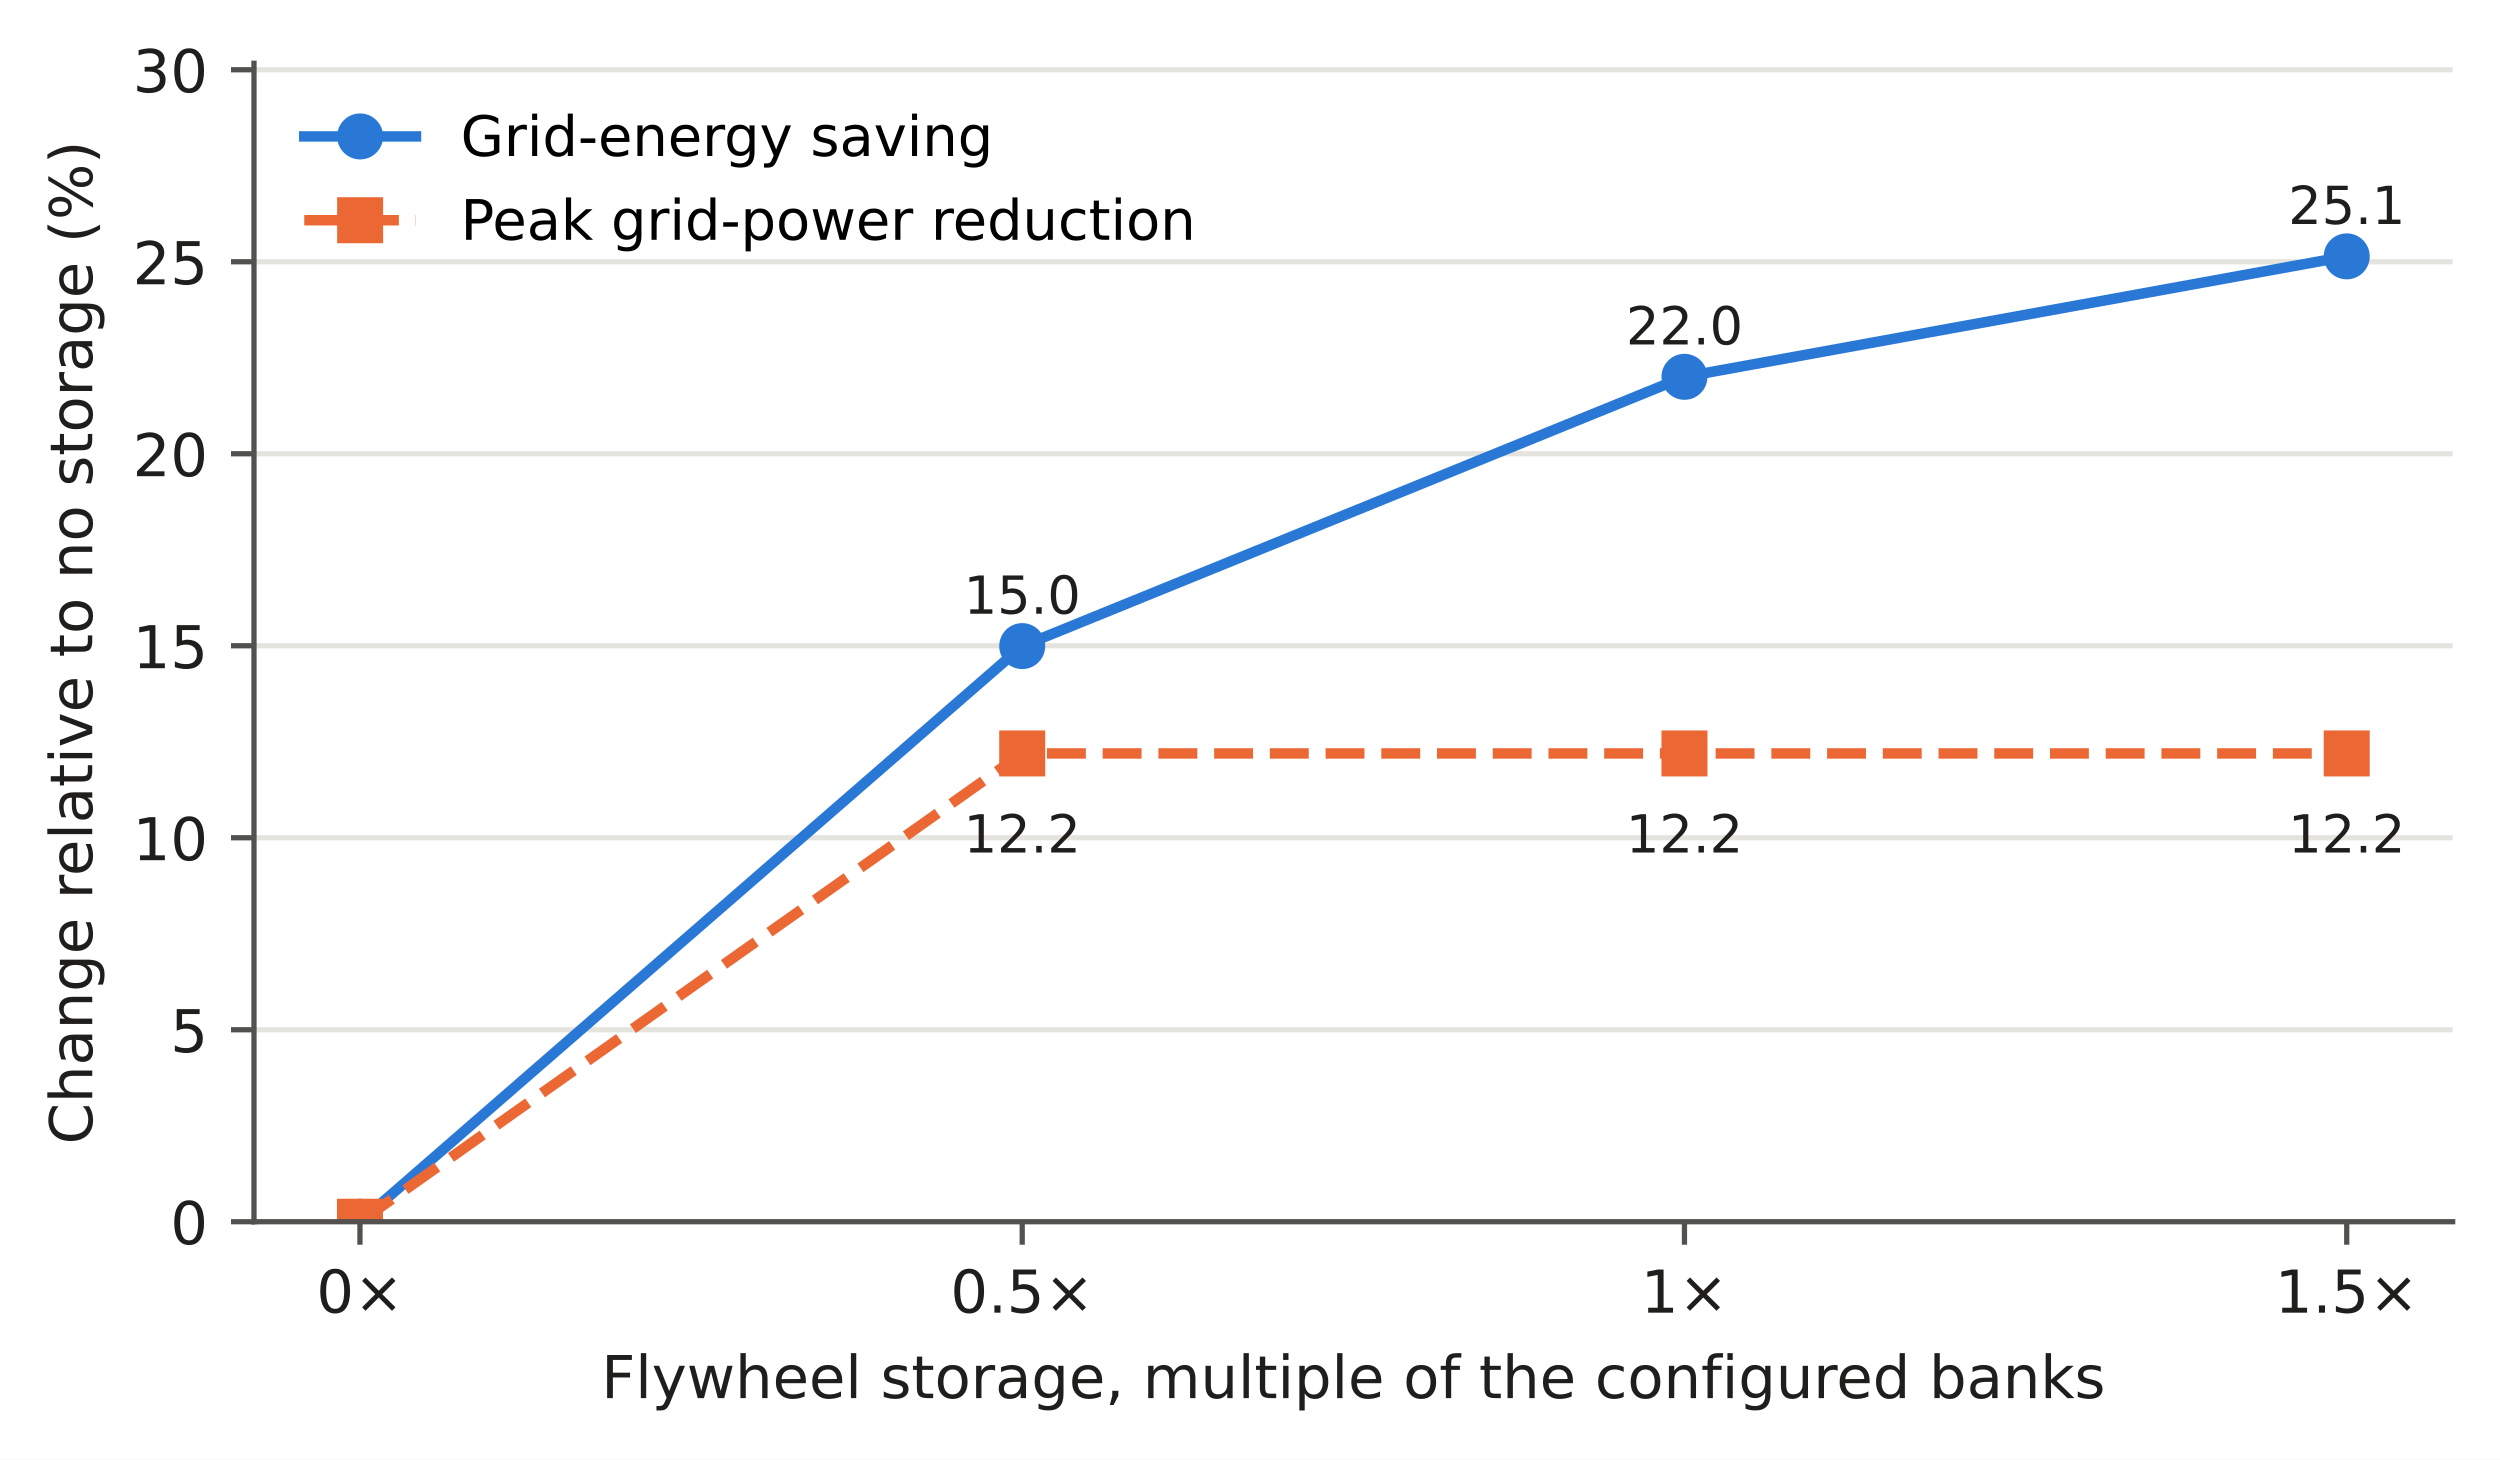
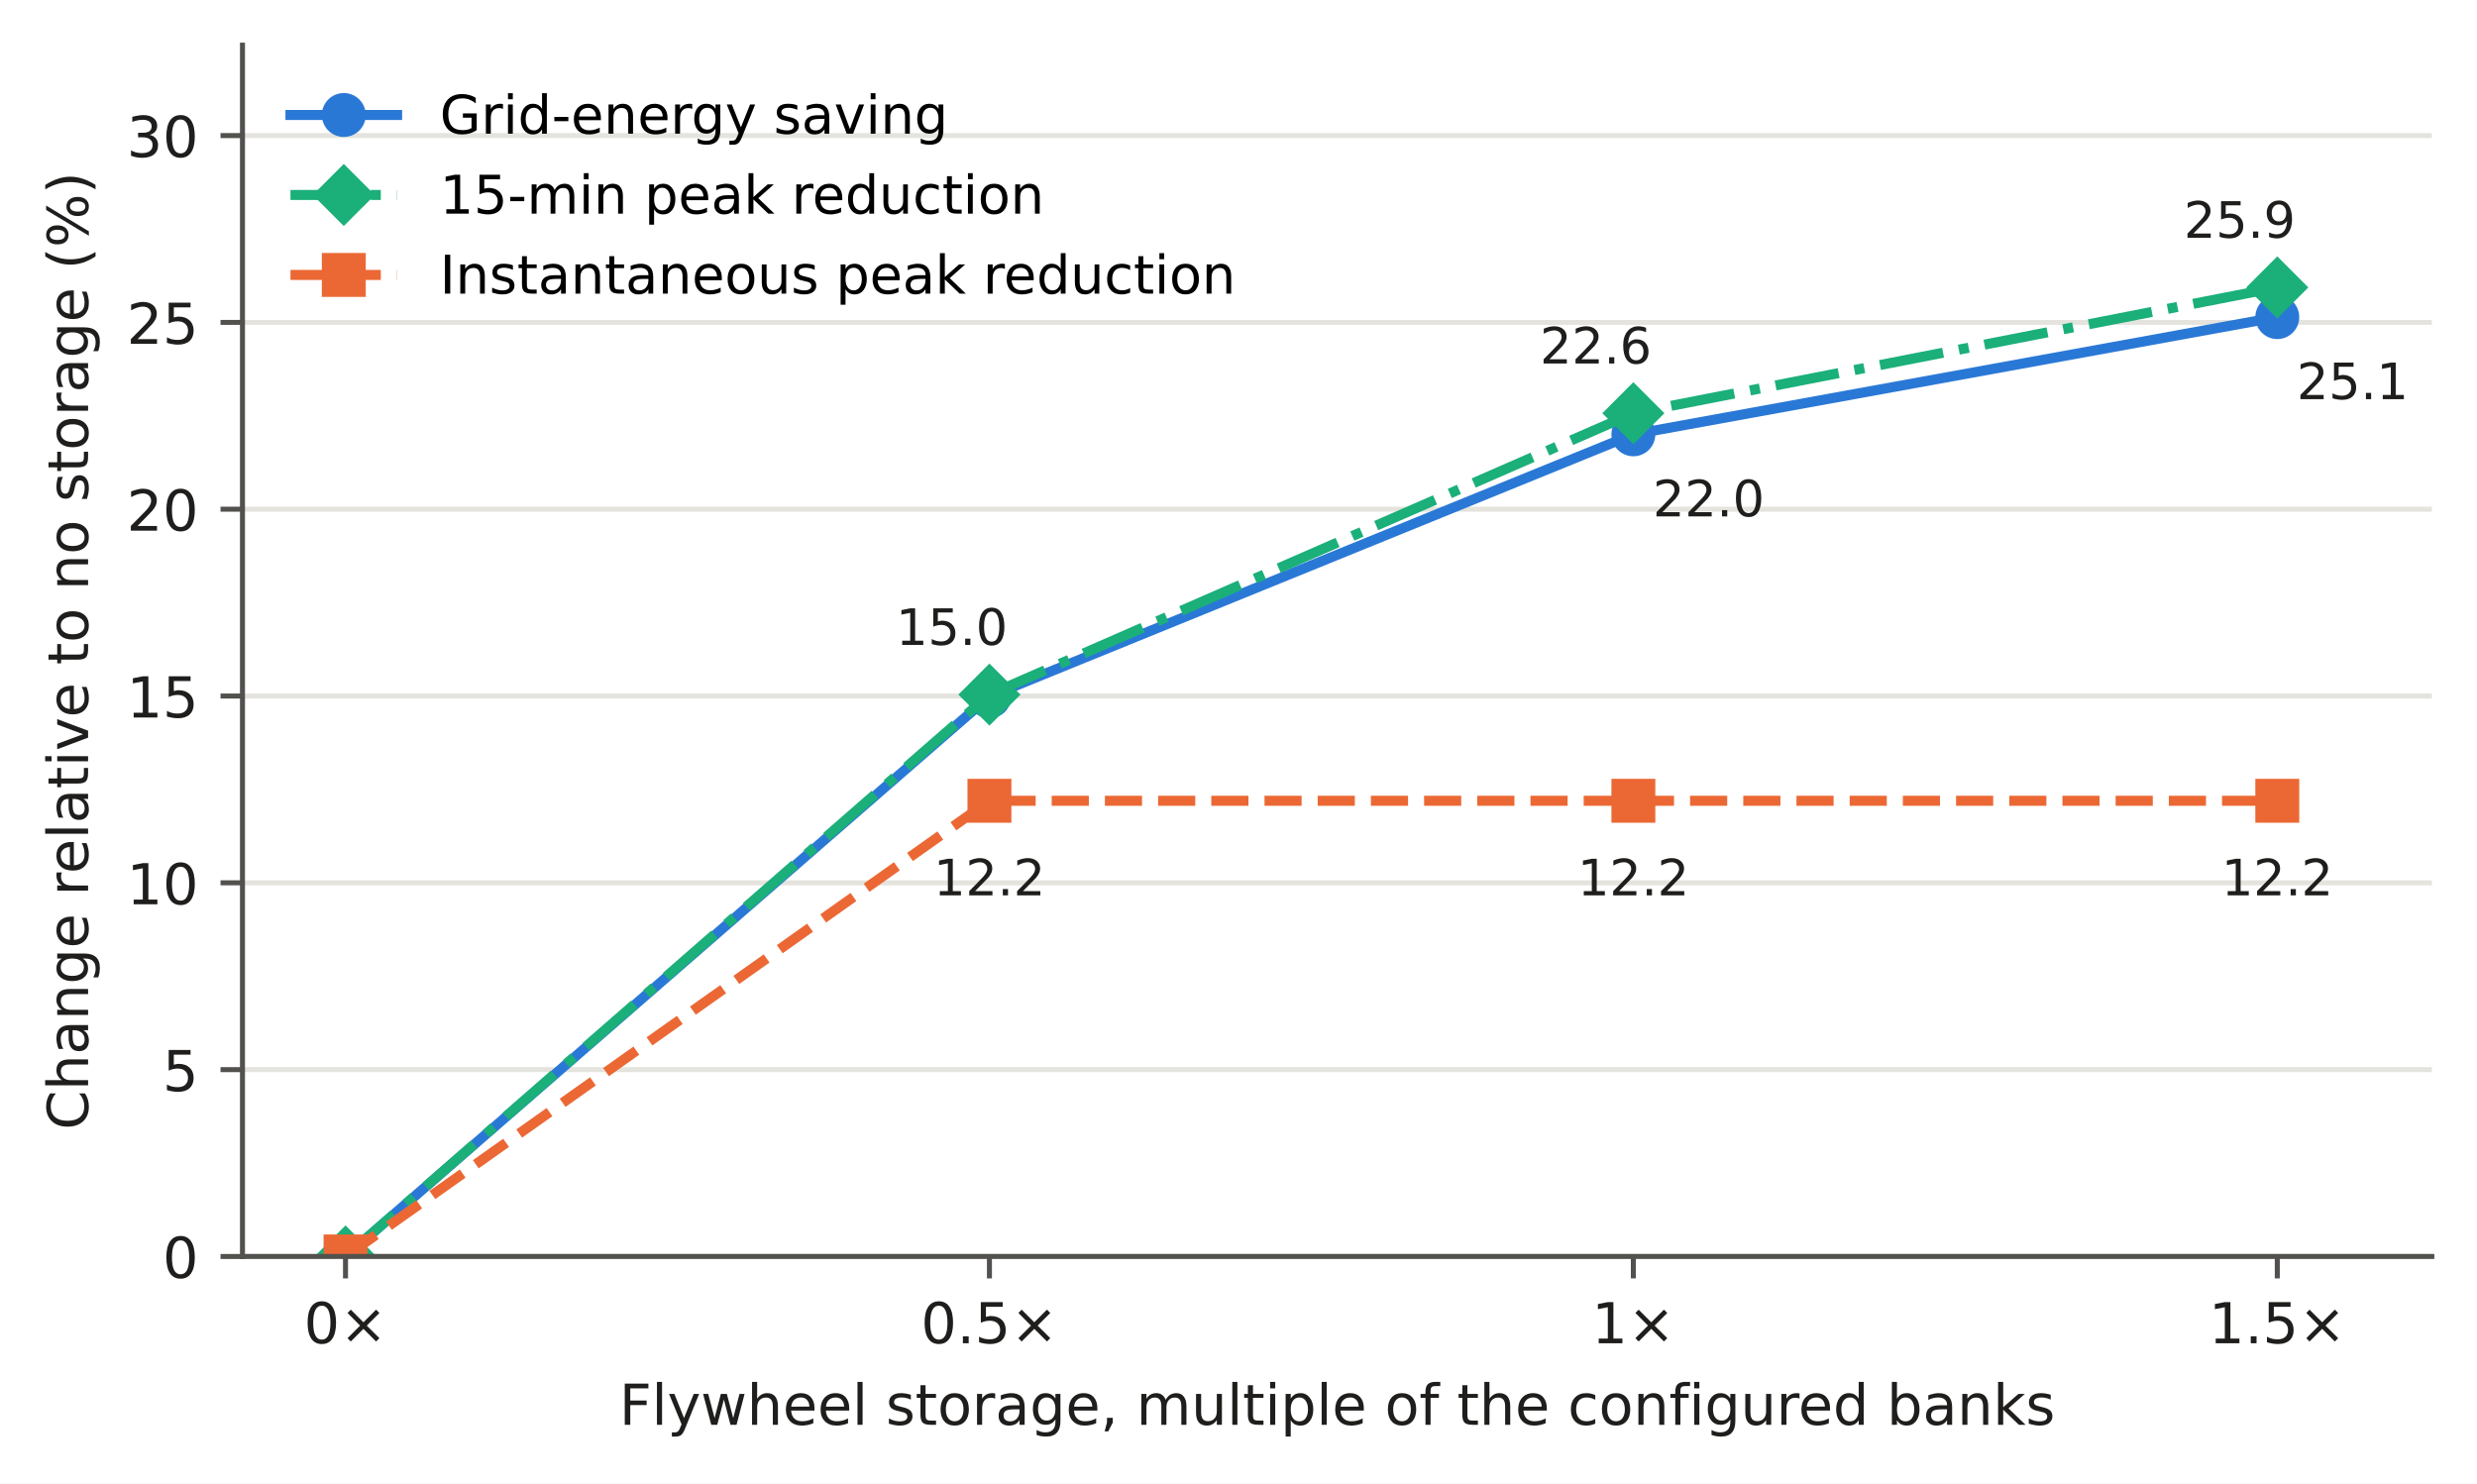
- <svg xmlns="http://www.w3.org/2000/svg" xmlns:xlink="http://www.w3.org/1999/xlink" width="380.451pt" height="222.125pt" viewBox="0 0 380.451 222.125" version="1.1">
+ <svg xmlns="http://www.w3.org/2000/svg" xmlns:xlink="http://www.w3.org/1999/xlink" width="394.851pt" height="236.519pt" viewBox="0 0 394.851 236.519" version="1.1">
  <defs>
    <style type="text/css">*{stroke-linejoin: round; stroke-linecap: butt}</style>
  </defs>
  <g id="figure_1">
    <g id="patch_1">
-       <path d="M 0 222.125  L 380.451 222.125  L 380.451 0  L 0 0  z " style="fill: #ffffff" />
+       <path d="M 0 236.519  L 394.851 236.519  L 394.851 0  L 0 0  z " style="fill: #ffffff" />
    </g>
    <g id="axes_1">
      <g id="patch_2">
-         <path d="M 38.653 185.924  L 373.251 185.924  L 373.251 9.63  L 38.653 9.63  z " style="fill: #ffffff" />
+         <path d="M 38.653 200.318  L 387.651 200.318  L 387.651 7.2  L 38.653 7.2  z " style="fill: #ffffff" />
      </g>
      <g id="matplotlib.axis_1">
        <g id="xtick_1">
          <g id="line2d_1">
            <defs>
-               <path id="me5dd86ec6e" d="M 0 0  L 0 3.5  " style="stroke: #52514e; stroke-width: 0.8" />
+               <path id="mc4490339b8" d="M 0 0  L 0 3.5  " style="stroke: #52514e; stroke-width: 0.8" />
            </defs>
            <g>
-               <use xlink:href="#me5dd86ec6e" x="54.778" y="185.924" style="fill: #52514e; stroke: #52514e; stroke-width: 0.8" />
+               <use xlink:href="#mc4490339b8" x="55.077" y="200.318" style="fill: #52514e; stroke: #52514e; stroke-width: 0.8" />
            </g>
          </g>
          <g id="text_1">
-             <text style="font-size: 9px; font-family: 'DejaVu Sans'; text-anchor: middle; fill: #1f1e1c" x="54.778" y="199.762" transform="rotate(-0 54.7784 199.762)">0×</text>
+             <text style="font-size: 9px; font-family: 'DejaVu Sans'; text-anchor: middle; fill: #1f1e1c" x="55.077" y="214.156" transform="rotate(-0 55.07663 214.1558)">0×</text>
          </g>
        </g>
        <g id="xtick_2">
          <g id="line2d_2">
            <g>
-               <use xlink:href="#me5dd86ec6e" x="155.561" y="185.924" style="fill: #52514e; stroke: #52514e; stroke-width: 0.8" />
+               <use xlink:href="#mc4490339b8" x="157.723" y="200.318" style="fill: #52514e; stroke: #52514e; stroke-width: 0.8" />
            </g>
          </g>
          <g id="text_2">
-             <text style="font-size: 9px; font-family: 'DejaVu Sans'; text-anchor: middle; fill: #1f1e1c" x="155.561" y="199.762" transform="rotate(-0 155.5609 199.762)">0.5×</text>
+             <text style="font-size: 9px; font-family: 'DejaVu Sans'; text-anchor: middle; fill: #1f1e1c" x="157.723" y="214.156" transform="rotate(-0 157.7231 214.1558)">0.5×</text>
          </g>
        </g>
        <g id="xtick_3">
          <g id="line2d_3">
            <g>
-               <use xlink:href="#me5dd86ec6e" x="256.343" y="185.924" style="fill: #52514e; stroke: #52514e; stroke-width: 0.8" />
+               <use xlink:href="#mc4490339b8" x="260.37" y="200.318" style="fill: #52514e; stroke: #52514e; stroke-width: 0.8" />
            </g>
          </g>
          <g id="text_3">
-             <text style="font-size: 9px; font-family: 'DejaVu Sans'; text-anchor: middle; fill: #1f1e1c" x="256.343" y="199.762" transform="rotate(-0 256.3434 199.762)">1×</text>
+             <text style="font-size: 9px; font-family: 'DejaVu Sans'; text-anchor: middle; fill: #1f1e1c" x="260.37" y="214.156" transform="rotate(-0 260.3695 214.1558)">1×</text>
          </g>
        </g>
        <g id="xtick_4">
          <g id="line2d_4">
            <g>
-               <use xlink:href="#me5dd86ec6e" x="357.126" y="185.924" style="fill: #52514e; stroke: #52514e; stroke-width: 0.8" />
+               <use xlink:href="#mc4490339b8" x="363.016" y="200.318" style="fill: #52514e; stroke: #52514e; stroke-width: 0.8" />
            </g>
          </g>
          <g id="text_4">
-             <text style="font-size: 9px; font-family: 'DejaVu Sans'; text-anchor: middle; fill: #1f1e1c" x="357.126" y="199.762" transform="rotate(-0 357.1259 199.762)">1.5×</text>
+             <text style="font-size: 9px; font-family: 'DejaVu Sans'; text-anchor: middle; fill: #1f1e1c" x="363.016" y="214.156" transform="rotate(-0 363.0159 214.1558)">1.5×</text>
          </g>
        </g>
        <g id="text_5">
-           <text style="font-size: 9px; font-family: 'DejaVu Sans'; text-anchor: middle; fill: #1f1e1c" x="205.952" y="212.763" transform="rotate(-0 205.9521 212.7627)">Flywheel storage, multiple of the configured banks</text>
+           <text style="font-size: 9px; font-family: 'DejaVu Sans'; text-anchor: middle; fill: #1f1e1c" x="213.152" y="227.156" transform="rotate(-0 213.1521 227.1565)">Flywheel storage, multiple of the configured banks</text>
        </g>
      </g>
      <g id="matplotlib.axis_2">
        <g id="ytick_1">
          <g id="line2d_5">
-             <path d="M 38.653 185.924  L 373.251 185.924  " clip-path="url(#p3c142c8119)" style="fill: none; stroke: #e4e3dd; stroke-width: 0.8; stroke-linecap: square" />
+             <path d="M 38.653 200.318  L 387.651 200.318  " clip-path="url(#pa69dc0ea31)" style="fill: none; stroke: #e4e3dd; stroke-width: 0.8; stroke-linecap: square" />
          </g>
          <g id="line2d_6">
            <defs>
-               <path id="m2aa1784747" d="M 0 0  L -3.5 0  " style="stroke: #52514e; stroke-width: 0.8" />
+               <path id="m7a1edbc0fd" d="M 0 0  L -3.5 0  " style="stroke: #52514e; stroke-width: 0.8" />
            </defs>
            <g>
-               <use xlink:href="#m2aa1784747" x="38.653" y="185.924" style="fill: #52514e; stroke: #52514e; stroke-width: 0.8" />
+               <use xlink:href="#m7a1edbc0fd" x="38.653" y="200.318" style="fill: #52514e; stroke: #52514e; stroke-width: 0.8" />
            </g>
          </g>
          <g id="text_6">
-             <text style="font-size: 9px; font-family: 'DejaVu Sans'; text-anchor: end; fill: #1f1e1c" x="31.653" y="189.343" transform="rotate(-0 31.6532 189.3431)">0</text>
+             <text style="font-size: 9px; font-family: 'DejaVu Sans'; text-anchor: end; fill: #1f1e1c" x="31.653" y="203.737" transform="rotate(-0 31.6532 203.7368)">0</text>
          </g>
        </g>
        <g id="ytick_2">
          <g id="line2d_7">
-             <path d="M 38.653 156.707  L 373.251 156.707  " clip-path="url(#p3c142c8119)" style="fill: none; stroke: #e4e3dd; stroke-width: 0.8; stroke-linecap: square" />
+             <path d="M 38.653 170.534  L 387.651 170.534  " clip-path="url(#pa69dc0ea31)" style="fill: none; stroke: #e4e3dd; stroke-width: 0.8; stroke-linecap: square" />
          </g>
          <g id="line2d_8">
            <g>
-               <use xlink:href="#m2aa1784747" x="38.653" y="156.707" style="fill: #52514e; stroke: #52514e; stroke-width: 0.8" />
+               <use xlink:href="#m7a1edbc0fd" x="38.653" y="170.534" style="fill: #52514e; stroke: #52514e; stroke-width: 0.8" />
            </g>
          </g>
          <g id="text_7">
-             <text style="font-size: 9px; font-family: 'DejaVu Sans'; text-anchor: end; fill: #1f1e1c" x="31.653" y="160.126" transform="rotate(-0 31.6532 160.1256)">5</text>
+             <text style="font-size: 9px; font-family: 'DejaVu Sans'; text-anchor: end; fill: #1f1e1c" x="31.653" y="173.953" transform="rotate(-0 31.6532 173.9531)">5</text>
          </g>
        </g>
        <g id="ytick_3">
          <g id="line2d_9">
-             <path d="M 38.653 127.489  L 373.251 127.489  " clip-path="url(#p3c142c8119)" style="fill: none; stroke: #e4e3dd; stroke-width: 0.8; stroke-linecap: square" />
+             <path d="M 38.653 140.75  L 387.651 140.75  " clip-path="url(#pa69dc0ea31)" style="fill: none; stroke: #e4e3dd; stroke-width: 0.8; stroke-linecap: square" />
          </g>
          <g id="line2d_10">
            <g>
-               <use xlink:href="#m2aa1784747" x="38.653" y="127.489" style="fill: #52514e; stroke: #52514e; stroke-width: 0.8" />
+               <use xlink:href="#m7a1edbc0fd" x="38.653" y="140.75" style="fill: #52514e; stroke: #52514e; stroke-width: 0.8" />
            </g>
          </g>
          <g id="text_8">
-             <text style="font-size: 9px; font-family: 'DejaVu Sans'; text-anchor: end; fill: #1f1e1c" x="31.653" y="130.908" transform="rotate(-0 31.6532 130.908)">10</text>
+             <text style="font-size: 9px; font-family: 'DejaVu Sans'; text-anchor: end; fill: #1f1e1c" x="31.653" y="144.169" transform="rotate(-0 31.6532 144.1693)">10</text>
          </g>
        </g>
        <g id="ytick_4">
          <g id="line2d_11">
-             <path d="M 38.653 98.272  L 373.251 98.272  " clip-path="url(#p3c142c8119)" style="fill: none; stroke: #e4e3dd; stroke-width: 0.8; stroke-linecap: square" />
+             <path d="M 38.653 110.967  L 387.651 110.967  " clip-path="url(#pa69dc0ea31)" style="fill: none; stroke: #e4e3dd; stroke-width: 0.8; stroke-linecap: square" />
          </g>
          <g id="line2d_12">
            <g>
-               <use xlink:href="#m2aa1784747" x="38.653" y="98.272" style="fill: #52514e; stroke: #52514e; stroke-width: 0.8" />
+               <use xlink:href="#m7a1edbc0fd" x="38.653" y="110.967" style="fill: #52514e; stroke: #52514e; stroke-width: 0.8" />
            </g>
          </g>
          <g id="text_9">
-             <text style="font-size: 9px; font-family: 'DejaVu Sans'; text-anchor: end; fill: #1f1e1c" x="31.653" y="101.69" transform="rotate(-0 31.6532 101.6905)">15</text>
+             <text style="font-size: 9px; font-family: 'DejaVu Sans'; text-anchor: end; fill: #1f1e1c" x="31.653" y="114.386" transform="rotate(-0 31.6532 114.3856)">15</text>
          </g>
        </g>
        <g id="ytick_5">
          <g id="line2d_13">
-             <path d="M 38.653 69.054  L 373.251 69.054  " clip-path="url(#p3c142c8119)" style="fill: none; stroke: #e4e3dd; stroke-width: 0.8; stroke-linecap: square" />
+             <path d="M 38.653 81.183  L 387.651 81.183  " clip-path="url(#pa69dc0ea31)" style="fill: none; stroke: #e4e3dd; stroke-width: 0.8; stroke-linecap: square" />
          </g>
          <g id="line2d_14">
            <g>
-               <use xlink:href="#m2aa1784747" x="38.653" y="69.054" style="fill: #52514e; stroke: #52514e; stroke-width: 0.8" />
+               <use xlink:href="#m7a1edbc0fd" x="38.653" y="81.183" style="fill: #52514e; stroke: #52514e; stroke-width: 0.8" />
            </g>
          </g>
          <g id="text_10">
-             <text style="font-size: 9px; font-family: 'DejaVu Sans'; text-anchor: end; fill: #1f1e1c" x="31.653" y="72.473" transform="rotate(-0 31.6532 72.47295)">20</text>
+             <text style="font-size: 9px; font-family: 'DejaVu Sans'; text-anchor: end; fill: #1f1e1c" x="31.653" y="84.602" transform="rotate(-0 31.6532 84.6018)">20</text>
          </g>
        </g>
        <g id="ytick_6">
          <g id="line2d_15">
-             <path d="M 38.653 39.836  L 373.251 39.836  " clip-path="url(#p3c142c8119)" style="fill: none; stroke: #e4e3dd; stroke-width: 0.8; stroke-linecap: square" />
+             <path d="M 38.653 51.399  L 387.651 51.399  " clip-path="url(#pa69dc0ea31)" style="fill: none; stroke: #e4e3dd; stroke-width: 0.8; stroke-linecap: square" />
          </g>
          <g id="line2d_16">
            <g>
-               <use xlink:href="#m2aa1784747" x="38.653" y="39.836" style="fill: #52514e; stroke: #52514e; stroke-width: 0.8" />
+               <use xlink:href="#m7a1edbc0fd" x="38.653" y="51.399" style="fill: #52514e; stroke: #52514e; stroke-width: 0.8" />
            </g>
          </g>
          <g id="text_11">
-             <text style="font-size: 9px; font-family: 'DejaVu Sans'; text-anchor: end; fill: #1f1e1c" x="31.653" y="43.255" transform="rotate(-0 31.6532 43.25542)">25</text>
+             <text style="font-size: 9px; font-family: 'DejaVu Sans'; text-anchor: end; fill: #1f1e1c" x="31.653" y="54.818" transform="rotate(-0 31.6532 54.81804)">25</text>
          </g>
        </g>
        <g id="ytick_7">
          <g id="line2d_17">
-             <path d="M 38.653 10.619  L 373.251 10.619  " clip-path="url(#p3c142c8119)" style="fill: none; stroke: #e4e3dd; stroke-width: 0.8; stroke-linecap: square" />
+             <path d="M 38.653 21.615  L 387.651 21.615  " clip-path="url(#pa69dc0ea31)" style="fill: none; stroke: #e4e3dd; stroke-width: 0.8; stroke-linecap: square" />
          </g>
          <g id="line2d_18">
            <g>
-               <use xlink:href="#m2aa1784747" x="38.653" y="10.619" style="fill: #52514e; stroke: #52514e; stroke-width: 0.8" />
+               <use xlink:href="#m7a1edbc0fd" x="38.653" y="21.615" style="fill: #52514e; stroke: #52514e; stroke-width: 0.8" />
            </g>
          </g>
          <g id="text_12">
-             <text style="font-size: 9px; font-family: 'DejaVu Sans'; text-anchor: end; fill: #1f1e1c" x="31.653" y="14.038" transform="rotate(-0 31.6532 14.03789)">30</text>
+             <text style="font-size: 9px; font-family: 'DejaVu Sans'; text-anchor: end; fill: #1f1e1c" x="31.653" y="25.034" transform="rotate(-0 31.6532 25.03428)">30</text>
          </g>
        </g>
        <g id="text_13">
-           <text style="font-size: 9px; font-family: 'DejaVu Sans'; text-anchor: middle; fill: #1f1e1c" x="14.039" y="97.777" transform="rotate(-90 14.03859 97.77718)">Change relative to no storage (%)</text>
+           <text style="font-size: 9px; font-family: 'DejaVu Sans'; text-anchor: middle; fill: #1f1e1c" x="14.039" y="103.759" transform="rotate(-90 14.03859 103.7589)">Change relative to no storage (%)</text>
        </g>
      </g>
      <g id="line2d_19">
-         <path d="M 54.778 185.924  L 155.561 98.324  L 256.343 57.344  L 357.126 39.013  " clip-path="url(#p3c142c8119)" style="fill: none; stroke: #2a78d6; stroke-width: 1.6; stroke-linecap: square" />
+         <path d="M 55.077 200.318  L 157.723 111.02  L 260.37 69.246  L 363.016 50.559  " clip-path="url(#pa69dc0ea31)" style="fill: none; stroke: #2a78d6; stroke-width: 1.6; stroke-linecap: square" />
        <defs>
-           <path id="mceb4897127" d="M 0 3  C 0.796 3 1.559 2.684 2.121 2.121  C 2.684 1.559 3 0.796 3 0  C 3 -0.796 2.684 -1.559 2.121 -2.121  C 1.559 -2.684 0.796 -3 0 -3  C -0.796 -3 -1.559 -2.684 -2.121 -2.121  C -2.684 -1.559 -3 -0.796 -3 0  C -3 0.796 -2.684 1.559 -2.121 2.121  C -1.559 2.684 -0.796 3 0 3  z " style="stroke: #2a78d6" />
+           <path id="m1d796a1873" d="M 0 3  C 0.796 3 1.559 2.684 2.121 2.121  C 2.684 1.559 3 0.796 3 0  C 3 -0.796 2.684 -1.559 2.121 -2.121  C 1.559 -2.684 0.796 -3 0 -3  C -0.796 -3 -1.559 -2.684 -2.121 -2.121  C -2.684 -1.559 -3 -0.796 -3 0  C -3 0.796 -2.684 1.559 -2.121 2.121  C -1.559 2.684 -0.796 3 0 3  z " style="stroke: #2a78d6" />
        </defs>
-         <g clip-path="url(#p3c142c8119)">
-           <use xlink:href="#mceb4897127" x="54.778" y="185.924" style="fill: #2a78d6; stroke: #2a78d6" />
-           <use xlink:href="#mceb4897127" x="155.561" y="98.324" style="fill: #2a78d6; stroke: #2a78d6" />
-           <use xlink:href="#mceb4897127" x="256.343" y="57.344" style="fill: #2a78d6; stroke: #2a78d6" />
-           <use xlink:href="#mceb4897127" x="357.126" y="39.013" style="fill: #2a78d6; stroke: #2a78d6" />
+         <g clip-path="url(#pa69dc0ea31)">
+           <use xlink:href="#m1d796a1873" x="55.077" y="200.318" style="fill: #2a78d6; stroke: #2a78d6" />
+           <use xlink:href="#m1d796a1873" x="157.723" y="111.02" style="fill: #2a78d6; stroke: #2a78d6" />
+           <use xlink:href="#m1d796a1873" x="260.37" y="69.246" style="fill: #2a78d6; stroke: #2a78d6" />
+           <use xlink:href="#m1d796a1873" x="363.016" y="50.559" style="fill: #2a78d6; stroke: #2a78d6" />
        </g>
      </g>
      <g id="line2d_20">
-         <path d="M 54.778 185.924  L 155.561 114.657  L 256.343 114.657  L 357.126 114.657  " clip-path="url(#p3c142c8119)" style="fill: none; stroke-dasharray: 5.92,2.56; stroke-dashoffset: 0; stroke: #eb6834; stroke-width: 1.6" />
+         <path d="M 55.077 200.318  L 157.723 110.74  L 260.37 65.88  L 363.016 45.824  " clip-path="url(#pa69dc0ea31)" style="fill: none; stroke-dasharray: 10.24,2.56,1.6,2.56; stroke-dashoffset: 0; stroke: #1baf7a; stroke-width: 1.6" />
        <defs>
-           <path id="me0aabb3a6d" d="M -3 3  L 3 3  L 3 -3  L -3 -3  z " style="stroke: #eb6834; stroke-linejoin: miter" />
+           <path id="m8018774938" d="M -0 4.243  L 4.243 0  L 0 -4.243  L -4.243 -0  z " style="stroke: #1baf7a; stroke-linejoin: miter" />
        </defs>
-         <g clip-path="url(#p3c142c8119)">
-           <use xlink:href="#me0aabb3a6d" x="54.778" y="185.924" style="fill: #eb6834; stroke: #eb6834; stroke-linejoin: miter" />
-           <use xlink:href="#me0aabb3a6d" x="155.561" y="114.657" style="fill: #eb6834; stroke: #eb6834; stroke-linejoin: miter" />
-           <use xlink:href="#me0aabb3a6d" x="256.343" y="114.657" style="fill: #eb6834; stroke: #eb6834; stroke-linejoin: miter" />
-           <use xlink:href="#me0aabb3a6d" x="357.126" y="114.657" style="fill: #eb6834; stroke: #eb6834; stroke-linejoin: miter" />
+         <g clip-path="url(#pa69dc0ea31)">
+           <use xlink:href="#m8018774938" x="55.077" y="200.318" style="fill: #1baf7a; stroke: #1baf7a; stroke-linejoin: miter" />
+           <use xlink:href="#m8018774938" x="157.723" y="110.74" style="fill: #1baf7a; stroke: #1baf7a; stroke-linejoin: miter" />
+           <use xlink:href="#m8018774938" x="260.37" y="65.88" style="fill: #1baf7a; stroke: #1baf7a; stroke-linejoin: miter" />
+           <use xlink:href="#m8018774938" x="363.016" y="45.824" style="fill: #1baf7a; stroke: #1baf7a; stroke-linejoin: miter" />
+         </g>
+       </g>
+       <g id="line2d_21">
+         <path d="M 55.077 200.318  L 157.723 127.669  L 260.37 127.669  L 363.016 127.669  " clip-path="url(#pa69dc0ea31)" style="fill: none; stroke-dasharray: 5.92,2.56; stroke-dashoffset: 0; stroke: #eb6834; stroke-width: 1.6" />
+         <defs>
+           <path id="m52bcd325a6" d="M -3 3  L 3 3  L 3 -3  L -3 -3  z " style="stroke: #eb6834; stroke-linejoin: miter" />
+         </defs>
+         <g clip-path="url(#pa69dc0ea31)">
+           <use xlink:href="#m52bcd325a6" x="55.077" y="200.318" style="fill: #eb6834; stroke: #eb6834; stroke-linejoin: miter" />
+           <use xlink:href="#m52bcd325a6" x="157.723" y="127.669" style="fill: #eb6834; stroke: #eb6834; stroke-linejoin: miter" />
+           <use xlink:href="#m52bcd325a6" x="260.37" y="127.669" style="fill: #eb6834; stroke: #eb6834; stroke-linejoin: miter" />
+           <use xlink:href="#m52bcd325a6" x="363.016" y="127.669" style="fill: #eb6834; stroke: #eb6834; stroke-linejoin: miter" />
        </g>
      </g>
      <g id="patch_3">
-         <path d="M 38.653 185.924  L 38.653 9.63  " style="fill: none; stroke: #52514e; stroke-width: 0.8; stroke-linejoin: miter; stroke-linecap: square" />
+         <path d="M 38.653 200.318  L 38.653 7.2  " style="fill: none; stroke: #52514e; stroke-width: 0.8; stroke-linejoin: miter; stroke-linecap: square" />
      </g>
      <g id="patch_4">
-         <path d="M 38.653 185.924  L 373.251 185.924  " style="fill: none; stroke: #52514e; stroke-width: 0.8; stroke-linejoin: miter; stroke-linecap: square" />
+         <path d="M 38.653 200.318  L 387.651 200.318  " style="fill: none; stroke: #52514e; stroke-width: 0.8; stroke-linejoin: miter; stroke-linecap: square" />
      </g>
      <g id="text_14">
-         <text style="font-size: 8px; font-family: 'DejaVu Sans'; text-anchor: middle; fill: #1f1e1c" x="155.561" y="93.402" transform="rotate(-0 155.5609 93.40226)">15.0</text>
+         <text style="font-size: 8px; font-family: 'DejaVu Sans'; text-anchor: middle; fill: #1f1e1c" x="272.37" y="82.324" transform="rotate(-0 272.3695 82.32365)">22.0</text>
      </g>
      <g id="text_15">
-         <text style="font-size: 8px; font-family: 'DejaVu Sans'; text-anchor: middle; fill: #1f1e1c" x="256.343" y="52.422" transform="rotate(-0 256.3434 52.42175)">22.0</text>
+         <text style="font-size: 8px; font-family: 'DejaVu Sans'; text-anchor: middle; fill: #1f1e1c" x="375.016" y="63.637" transform="rotate(-0 375.0159 63.63732)">25.1</text>
      </g>
      <g id="text_16">
-         <text style="font-size: 8px; font-family: 'DejaVu Sans'; text-anchor: middle; fill: #1f1e1c" x="357.126" y="34.091" transform="rotate(-0 357.1259 34.09067)">25.1</text>
+         <text style="font-size: 8px; font-family: 'DejaVu Sans'; text-anchor: middle; fill: #1f1e1c" x="151.723" y="102.818" transform="rotate(-0 151.7231 102.8184)">15.0</text>
      </g>
      <g id="text_17">
-         <text style="font-size: 8px; font-family: 'DejaVu Sans'; text-anchor: middle; fill: #1f1e1c" x="155.561" y="129.735" transform="rotate(-0 155.5609 129.7349)">12.2</text>
+         <text style="font-size: 8px; font-family: 'DejaVu Sans'; text-anchor: middle; fill: #1f1e1c" x="254.37" y="57.958" transform="rotate(-0 254.3695 57.95809)">22.6</text>
      </g>
      <g id="text_18">
-         <text style="font-size: 8px; font-family: 'DejaVu Sans'; text-anchor: middle; fill: #1f1e1c" x="256.343" y="129.735" transform="rotate(-0 256.3434 129.7349)">12.2</text>
+         <text style="font-size: 8px; font-family: 'DejaVu Sans'; text-anchor: middle; fill: #1f1e1c" x="357.016" y="37.902" transform="rotate(-0 357.0159 37.9017)">25.9</text>
      </g>
      <g id="text_19">
-         <text style="font-size: 8px; font-family: 'DejaVu Sans'; text-anchor: middle; fill: #1f1e1c" x="357.126" y="129.735" transform="rotate(-0 357.1259 129.7349)">12.2</text>
+         <text style="font-size: 8px; font-family: 'DejaVu Sans'; text-anchor: middle; fill: #1f1e1c" x="157.723" y="142.747" transform="rotate(-0 157.7231 142.7475)">12.2</text>
+       </g>
+       <g id="text_20">
+         <text style="font-size: 8px; font-family: 'DejaVu Sans'; text-anchor: middle; fill: #1f1e1c" x="260.37" y="142.747" transform="rotate(-0 260.3695 142.7475)">12.2</text>
+       </g>
+       <g id="text_21">
+         <text style="font-size: 8px; font-family: 'DejaVu Sans'; text-anchor: middle; fill: #1f1e1c" x="363.016" y="142.747" transform="rotate(-0 363.0159 142.7475)">12.2</text>
      </g>
      <g id="legend_1">
-         <g id="line2d_21">
-           <path d="M 46.303 20.764  L 54.803 20.764  L 63.303 20.764  " style="fill: none; stroke: #2a78d6; stroke-width: 1.6; stroke-linecap: square" />
+         <g id="line2d_22">
+           <path d="M 46.303 18.334  L 54.803 18.334  L 63.303 18.334  " style="fill: none; stroke: #2a78d6; stroke-width: 1.6; stroke-linecap: square" />
          <g>
-             <use xlink:href="#mceb4897127" x="54.803" y="20.764" style="fill: #2a78d6; stroke: #2a78d6" />
-           </g>
-         </g>
-         <g id="text_20">
-           <text style="font-size: 8.5px; font-family: 'DejaVu Sans'; text-anchor: start" x="70.103" y="23.739" transform="rotate(-0 70.1032 23.7389)">Grid-energy saving</text>
-         </g>
-         <g id="line2d_22">
-           <path d="M 46.303 33.515  L 54.803 33.515  L 63.303 33.515  " style="fill: none; stroke-dasharray: 5.92,2.56; stroke-dashoffset: 0; stroke: #eb6834; stroke-width: 1.6" />
+             <use xlink:href="#m1d796a1873" x="54.803" y="18.334" style="fill: #2a78d6; stroke: #2a78d6" />
+           </g>
+         </g>
+         <g id="text_22">
+           <text style="font-size: 8.5px; font-family: 'DejaVu Sans'; text-anchor: start" x="70.103" y="21.309" transform="rotate(-0 70.1032 21.30867)">Grid-energy saving</text>
+         </g>
+         <g id="line2d_23">
+           <path d="M 46.303 31.084  L 54.803 31.084  L 63.303 31.084  " style="fill: none; stroke-dasharray: 10.24,2.56,1.6,2.56; stroke-dashoffset: 0; stroke: #1baf7a; stroke-width: 1.6" />
          <g>
-             <use xlink:href="#me0aabb3a6d" x="54.803" y="33.515" style="fill: #eb6834; stroke: #eb6834; stroke-linejoin: miter" />
-           </g>
-         </g>
-         <g id="text_21">
-           <text style="font-size: 8.5px; font-family: 'DejaVu Sans'; text-anchor: start" x="70.103" y="36.49" transform="rotate(-0 70.1032 36.48956)">Peak grid-power reduction</text>
+             <use xlink:href="#m8018774938" x="54.803" y="31.084" style="fill: #1baf7a; stroke: #1baf7a; stroke-linejoin: miter" />
+           </g>
+         </g>
+         <g id="text_23">
+           <text style="font-size: 8.5px; font-family: 'DejaVu Sans'; text-anchor: start" x="70.103" y="34.059" transform="rotate(-0 70.1032 34.05934)">15-min peak reduction</text>
+         </g>
+         <g id="line2d_24">
+           <path d="M 46.303 43.835  L 54.803 43.835  L 63.303 43.835  " style="fill: none; stroke-dasharray: 5.92,2.56; stroke-dashoffset: 0; stroke: #eb6834; stroke-width: 1.6" />
+           <g>
+             <use xlink:href="#m52bcd325a6" x="54.803" y="43.835" style="fill: #eb6834; stroke: #eb6834; stroke-linejoin: miter" />
+           </g>
+         </g>
+         <g id="text_24">
+           <text style="font-size: 8.5px; font-family: 'DejaVu Sans'; text-anchor: start" x="70.103" y="46.81" transform="rotate(-0 70.1032 46.81)">Instantaneous peak reduction</text>
        </g>
      </g>
    </g>
  </g>
  <defs>
-     <clipPath id="p3c142c8119">
-       <rect x="38.653" y="9.63" width="334.598" height="176.294" />
+     <clipPath id="pa69dc0ea31">
+       <rect x="38.653" y="7.2" width="348.998" height="193.118" />
    </clipPath>
  </defs>
</svg>
